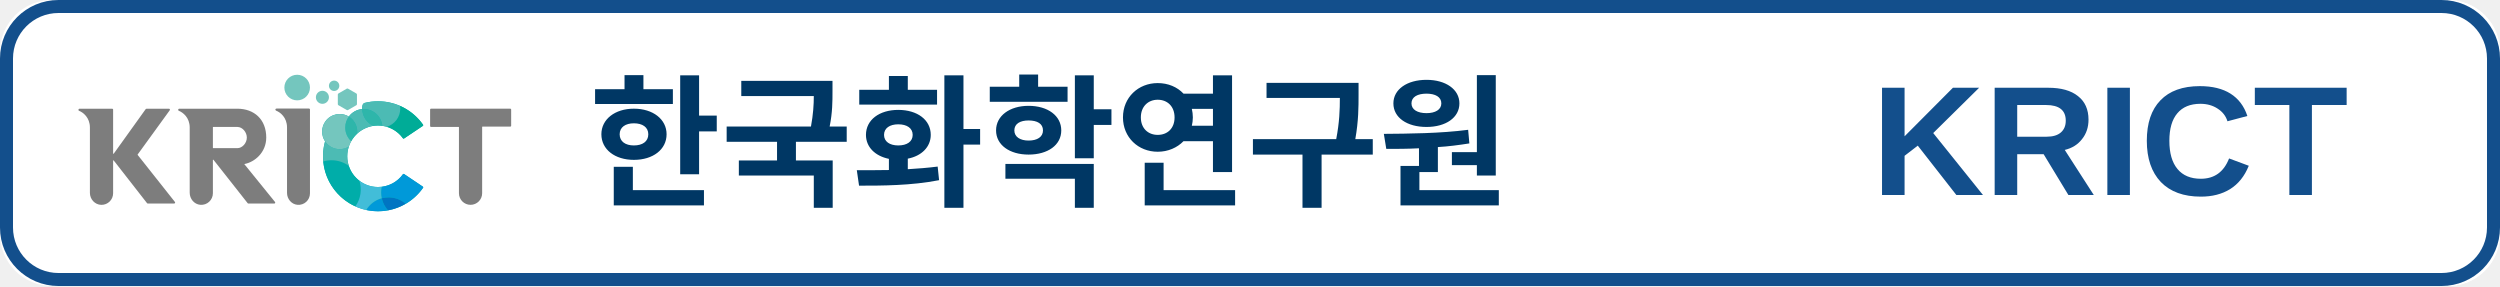
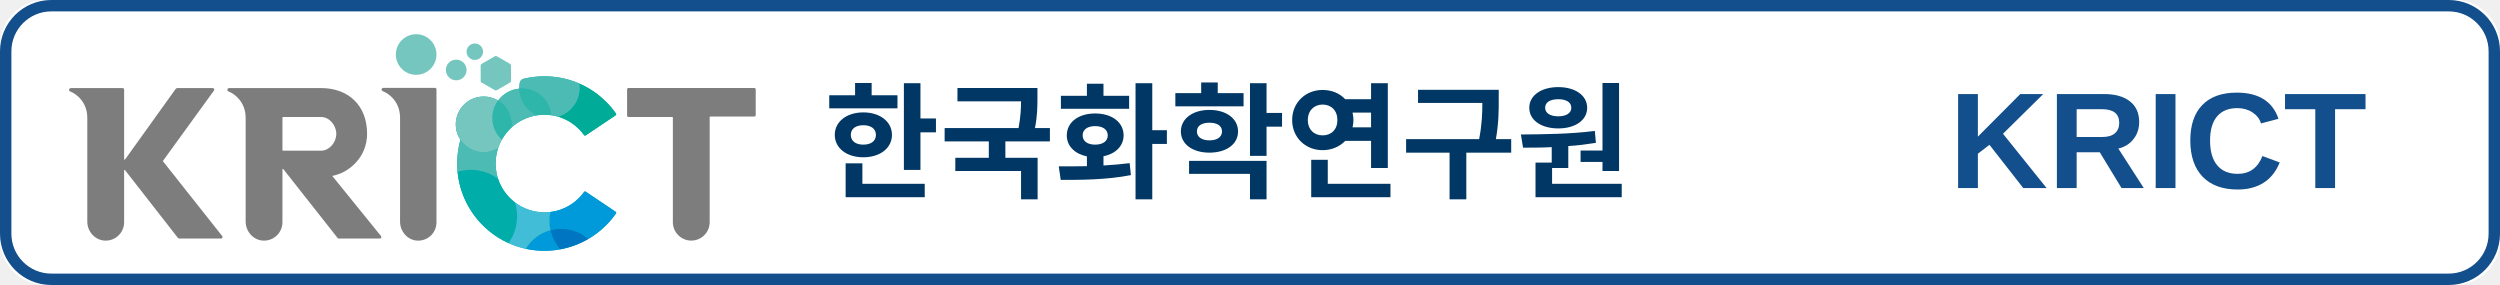
- <svg xmlns="http://www.w3.org/2000/svg" width="192.3" height="22" viewBox="0 0 192.3 22" role="img" aria-label="한국화학연구원 KRICT">
+ <svg xmlns="http://www.w3.org/2000/svg" width="219.3" height="25" viewBox="0 0 219.3 25" role="img" aria-label="한국화학연구원 KRICT">
  <defs>
    <clipPath id="badge-shape">
-       <rect width="192.3" height="22" rx="4" />
+       <rect width="219.3" height="25" rx="4" />
    </clipPath>
  </defs>
  <g clip-path="url(#badge-shape)">
-     <rect width="192.3" height="22" rx="4" fill="#ffffff" />
-     <path d="M132.3 0h60v22h-60z" fill="#ffffff" />
+     <rect width="219.3" height="25" rx="4" fill="#ffffff" />
+     <path d="M159.3 0h60v25h-60z" fill="#ffffff" />
  </g>
-   <rect x="0.5" y="0.5" width="191.3" height="21" rx="4" fill="none" stroke="#134f8c" />
-   <g transform="translate(6.009 5.727) scale(0.039539)">
+   <rect x="0.5" y="0.5" width="218.3" height="24" rx="4" fill="none" stroke="#134f8c" />
+   <g transform="translate(6.017 2.958) scale(0.071546)">
    <path fill="#7d7d7d" fill-rule="nonzero" d="M684.76 68.22L684.76 100.413C684.76 101.326 685.5 102.066 686.413 102.066L740.232 102.066C740.584 102.066 740.868 102.351 740.868 102.702L740.868 231.064C740.868 243.529 750.973 253.633 763.438 253.633C775.903 253.633 786.007 243.529 786.007 231.064L786.007 102.148C786.007 101.797 786.292 101.512 786.643 101.512L840.803 101.512C841.716 101.512 842.456 100.772 842.456 99.859L842.456 68.22C842.456 67.307 841.716 66.567 840.803 66.567L686.413 66.567C685.5 66.567 684.76 67.307 684.76 68.22" />
    <path fill="#7d7d7d" fill-rule="nonzero" d="M406.396 66.353L386.448 66.353C382.988 66.353 383.178 69.654 385.271 70.471C393.297 73.606 406.389 83.692 406.389 102.974L406.396 102.968L406.396 230.409C406.396 242.068 414.919 252.48 426.526 253.587C439.841 254.857 451.043 244.421 451.043 231.368L451.043 68.263C451.043 67.208 450.188 66.353 449.133 66.353L406.396 66.353" />
    <path fill="#7d7d7d" fill-rule="nonzero" d="M262.831 143.383C262.48 143.383 262.195 143.098 262.195 142.747L262.195 102.754C262.195 102.403 262.48 102.119 262.831 102.119L309.739 102.119C319.965 102.119 328.218 112.614 328.218 122.75C328.218 133.47 319.471 143.338 309.873 143.383L262.831 143.383M383.067 248.115L323.22 174.315C343.658 170.648 365.983 151.586 365.983 122.706C365.983 87.586 342.654 66.64 309.739 66.64L197.16 66.64C194.144 66.64 193.886 69.915 195.993 70.722C203.977 73.862 217.029 83.909 217.074 103.105L217.074 230.113C217.074 241.945 225.745 252.517 237.529 253.583C250.969 254.799 262.195 244.241 262.195 231.1L262.195 166.375C262.195 166.116 262.36 165.885 262.604 165.8C262.849 165.716 263.121 165.795 263.281 165.999L329.825 250.437C330.18 250.888 330.721 251.151 331.295 251.151L381.607 251.151C382.326 251.151 382.981 250.739 383.292 250.091C383.603 249.444 383.515 248.676 383.067 248.115" />
    <path fill="#00ada9" fill-rule="nonzero" d="M556.864 55.5C565.35 53.343 574.242 52.197 583.388 52.197C619.124 52.197 651.392 69.744 671.143 97.924C671.61 98.589 671.431 99.517 670.756 99.97L633.966 124.656C633.318 125.091 632.454 124.922 631.999 124.288C620.894 108.828 603.006 99.336 583.388 99.336C550.447 99.336 523.571 125.99 523.571 159.174C523.571 192.354 550.451 218.97 583.388 218.97C603.35 218.97 621.078 209.247 631.999 194.019C632.454 193.384 633.319 193.215 633.968 193.65L670.758 218.336C671.432 218.789 671.611 219.715 671.146 220.381C651.543 248.434 619.203 266.151 583.388 266.151C527.967 266.151 481.994 223.836 476.879 169.236C475.723 156.342 476.698 143.31 480.411 130.074C472.646 118.396 472.752 102.91 481.091 91.274C491.64 76.52 511.617 72.826 526.613 81.956C532.633 73.788 541.993 68.236 552.671 67.343C552.671 67.343 552.642 63.261 553.036 61.017C553.43 58.774 556.864 55.5 556.864 55.5" />
    <path fill="#74c6be" fill-rule="nonzero" d="M401.24 25.49C401.24 11.737 412.389 0.589 426.141 0.589C439.894 0.589 451.042 11.737 451.042 25.49C451.042 39.243 439.894 50.391 426.141 50.391C412.389 50.391 401.24 39.243 401.24 25.49" />
    <path fill="#2eb6aa" fill-rule="nonzero" d="M543.037 111.157C543.037 112.529 542.956 113.883 542.799 115.213C538.213 119.45 534.292 124.396 531.209 129.877C524.079 123.275 519.615 113.833 519.615 103.349C519.615 95.345 522.217 87.949 526.622 81.959C536.465 87.955 543.037 98.789 543.037 111.157" />
    <path fill="#2eb6aa" fill-rule="nonzero" d="M591.742 99.912C589.014 99.531 586.226 99.334 583.393 99.334C580.302 99.334 577.266 99.568 574.3 100.021C561.813 94.316 553.05 81.87 552.668 67.335C572.65 65.646 589.902 80.402 591.742 99.912" />
    <path fill="#0075c2" fill-rule="nonzero" d="M603.991 239.104C599.397 239.104 594.945 239.715 590.713 240.86C592.675 249.778 596.934 257.835 602.838 264.38C615.201 262.109 626.822 257.712 637.308 251.583C628.397 243.811 616.744 239.104 603.991 239.104" />
    <path fill="#00ac97" fill-rule="nonzero" d="M626.664 66.344C626.664 83.059 615.583 97.185 600.365 101.776C613.259 105.585 624.336 113.622 631.992 124.279C632.448 124.913 633.31 125.081 633.959 124.646L670.746 99.973C671.422 99.52 671.601 98.593 671.135 97.927C659.914 81.893 644.419 69.077 626.3 61.136C626.54 62.838 626.664 64.576 626.664 66.344" />
    <path fill="#74c6be" fill-rule="nonzero" d="M525.065 27.639L541.225 36.965C541.984 37.403 542.453 38.214 542.453 39.091L542.456 57.749C542.456 58.626 541.988 59.437 541.229 59.876L525.072 69.208C524.313 69.646 523.376 69.647 522.616 69.208L506.457 59.882C505.697 59.444 505.229 58.633 505.229 57.755L505.225 39.098C505.225 38.221 505.693 37.41 506.453 36.971L522.609 27.639C523.369 27.201 524.305 27.2 525.065 27.639" />
    <path fill="#74c6be" fill-rule="nonzero" d="M487.947 44.454C487.947 51.464 482.264 57.147 475.254 57.147C468.243 57.147 462.56 51.464 462.56 44.454C462.56 37.444 468.243 31.761 475.254 31.761C482.264 31.761 487.947 37.444 487.947 44.454" />
    <path fill="#74c6be" fill-rule="nonzero" d="M508.137 22.048C508.137 27.623 503.617 32.143 498.042 32.143C492.467 32.143 487.947 27.623 487.947 22.048C487.947 16.473 492.467 11.953 498.042 11.953C503.617 11.953 508.137 16.473 508.137 22.048" />
    <path fill="#0099d9" fill-rule="nonzero" d="M670.763 218.338L633.978 193.65C633.329 193.215 632.465 193.383 632.009 194.018C622.498 207.271 607.706 216.468 590.699 218.536C589.914 222.121 589.501 225.845 589.501 229.666C589.501 233.509 589.92 237.255 590.713 240.86C594.945 239.715 599.397 239.104 603.991 239.104C616.744 239.104 628.397 243.811 637.308 251.583C650.72 243.743 662.275 233.07 671.152 220.385C671.618 219.719 671.438 218.791 670.763 218.338" />
    <path fill="#0099d9" fill-rule="nonzero" d="M602.838 264.38C596.934 257.835 592.675 249.779 590.712 240.86C577.947 244.314 567.179 252.628 560.516 263.692C567.886 265.298 575.541 266.144 583.392 266.144C590.033 266.144 596.532 265.538 602.838 264.38" />
    <path fill="#00ada9" fill-rule="nonzero" d="M526.538 177.847C517.137 170.976 505.548 166.92 493.011 166.92C487.409 166.92 481.996 167.73 476.883 169.239C480.53 208.292 505.168 241.247 539.402 256.71C550.025 241.764 552.4 223.205 547.337 206.903C537.726 199.638 530.379 189.539 526.538 177.847" />
    <path fill="#42bdd8" fill-rule="nonzero" d="M589.501 229.666C589.501 225.845 589.914 222.122 590.699 218.536C588.305 218.827 585.867 218.978 583.393 218.978C569.853 218.978 557.364 214.483 547.337 206.903C552.405 223.219 550.019 241.772 539.402 256.709C546.101 259.735 553.168 262.091 560.516 263.692C567.18 252.627 577.948 244.314 590.713 240.86C589.92 237.255 589.501 233.509 589.501 229.666" />
    <path fill="#4cbbb4" fill-rule="nonzero" d="M493.011 166.919C505.547 166.919 517.137 170.975 526.538 177.846C524.607 171.969 523.562 165.689 523.562 159.164C523.562 152.605 524.618 146.292 526.568 140.387C521.407 143.518 515.35 145.321 508.872 145.321C496.998 145.321 486.54 139.265 480.417 130.072C477.809 139.322 476.413 149.08 476.413 159.164C476.413 162.562 476.572 165.922 476.882 169.239C481.995 167.729 487.408 166.919 493.011 166.919" />
    <path fill="#4cbbb4" fill-rule="nonzero" d="M542.799 115.212C542.956 113.882 543.037 112.529 543.037 111.156C543.037 98.788 536.465 87.955 526.622 81.958C532.628 73.791 541.986 68.24 552.668 67.336C553.05 81.87 561.813 94.316 574.3 100.021C562.238 101.86 551.36 107.301 542.799 115.212" />
    <path fill="#4cbbb4" fill-rule="nonzero" d="M626.664 66.344C626.664 83.059 615.583 97.185 600.365 101.776C597.571 100.95 594.69 100.324 591.742 99.912C589.901 80.4 572.649 65.646 552.668 67.336C552.595 64.642 552.815 61.952 553.321 59.317C553.675 57.474 555.047 55.964 556.865 55.5C565.347 53.336 574.235 52.186 583.393 52.186C598.654 52.186 613.165 55.379 626.3 61.136C626.54 62.838 626.664 64.576 626.664 66.344" />
    <path fill="#74c6be" fill-rule="nonzero" d="M531.209 129.876C529.342 133.196 527.782 136.712 526.568 140.386C521.407 143.518 515.35 145.322 508.871 145.322C496.998 145.322 486.54 139.265 480.416 130.073C472.643 118.403 472.743 102.91 481.084 91.274C487.283 82.626 497.419 76.991 508.871 76.991C515.246 76.991 521.339 78.74 526.622 81.958C522.217 87.948 519.615 95.345 519.615 103.349C519.615 113.833 524.078 123.274 531.209 129.876" />
    <path fill="#7d7d7d" fill-rule="nonzero" d="M188.366 248.11L115.795 156.481C115.632 156.275 115.626 155.986 115.78 155.774L178.237 69.7C179.197 68.457 178.293 66.649 176.711 66.649L133.468 66.649C132.564 66.649 131.716 67.044 131.207 67.778L69.213 154.186C68.874 154.695 68.083 154.412 68.083 153.791L68.083 68.514C68.083 67.496 67.236 66.649 66.162 66.649L3.038 66.649C0.268 66.649 -0.24 69.927 1.851 70.717C9.875 73.882 22.93 83.942 22.93 103.212L22.93 230.361C22.93 242.792 32.655 253.455 45.084 253.683C57.746 253.914 68.083 243.719 68.083 231.11L68.083 167.617C68.083 167.357 68.248 167.126 68.493 167.042C68.739 166.957 69.011 167.038 69.171 167.243L134.069 250.386C134.423 250.839 134.966 251.105 135.542 251.105L186.874 251.105C187.583 251.105 188.231 250.703 188.547 250.069C188.863 249.434 188.793 248.676 188.366 248.11" />
  </g>
-   <text x="45.32" y="15" fill="#003764" font-family="-apple-system, BlinkMacSystemFont, 'Segoe UI', 'Noto Sans KR', 'Malgun Gothic', Arial, sans-serif" font-size="11" font-weight="600">한국화학연구원</text>
-   <text x="162.3" y="15" fill="#134f8c" text-anchor="middle" font-family="Arial, Helvetica, sans-serif" font-size="12" font-weight="700">KRICT</text>
+   <text x="72.29" y="16.5" fill="#003764" font-family="-apple-system, BlinkMacSystemFont, 'Segoe UI', 'Noto Sans KR', 'Malgun Gothic', Arial, sans-serif" font-size="11" font-weight="600">한국화학연구원</text>
+   <text x="189.3" y="16.5" fill="#134f8c" text-anchor="middle" font-family="Arial, Helvetica, sans-serif" font-size="12" font-weight="700">KRICT</text>
</svg>
